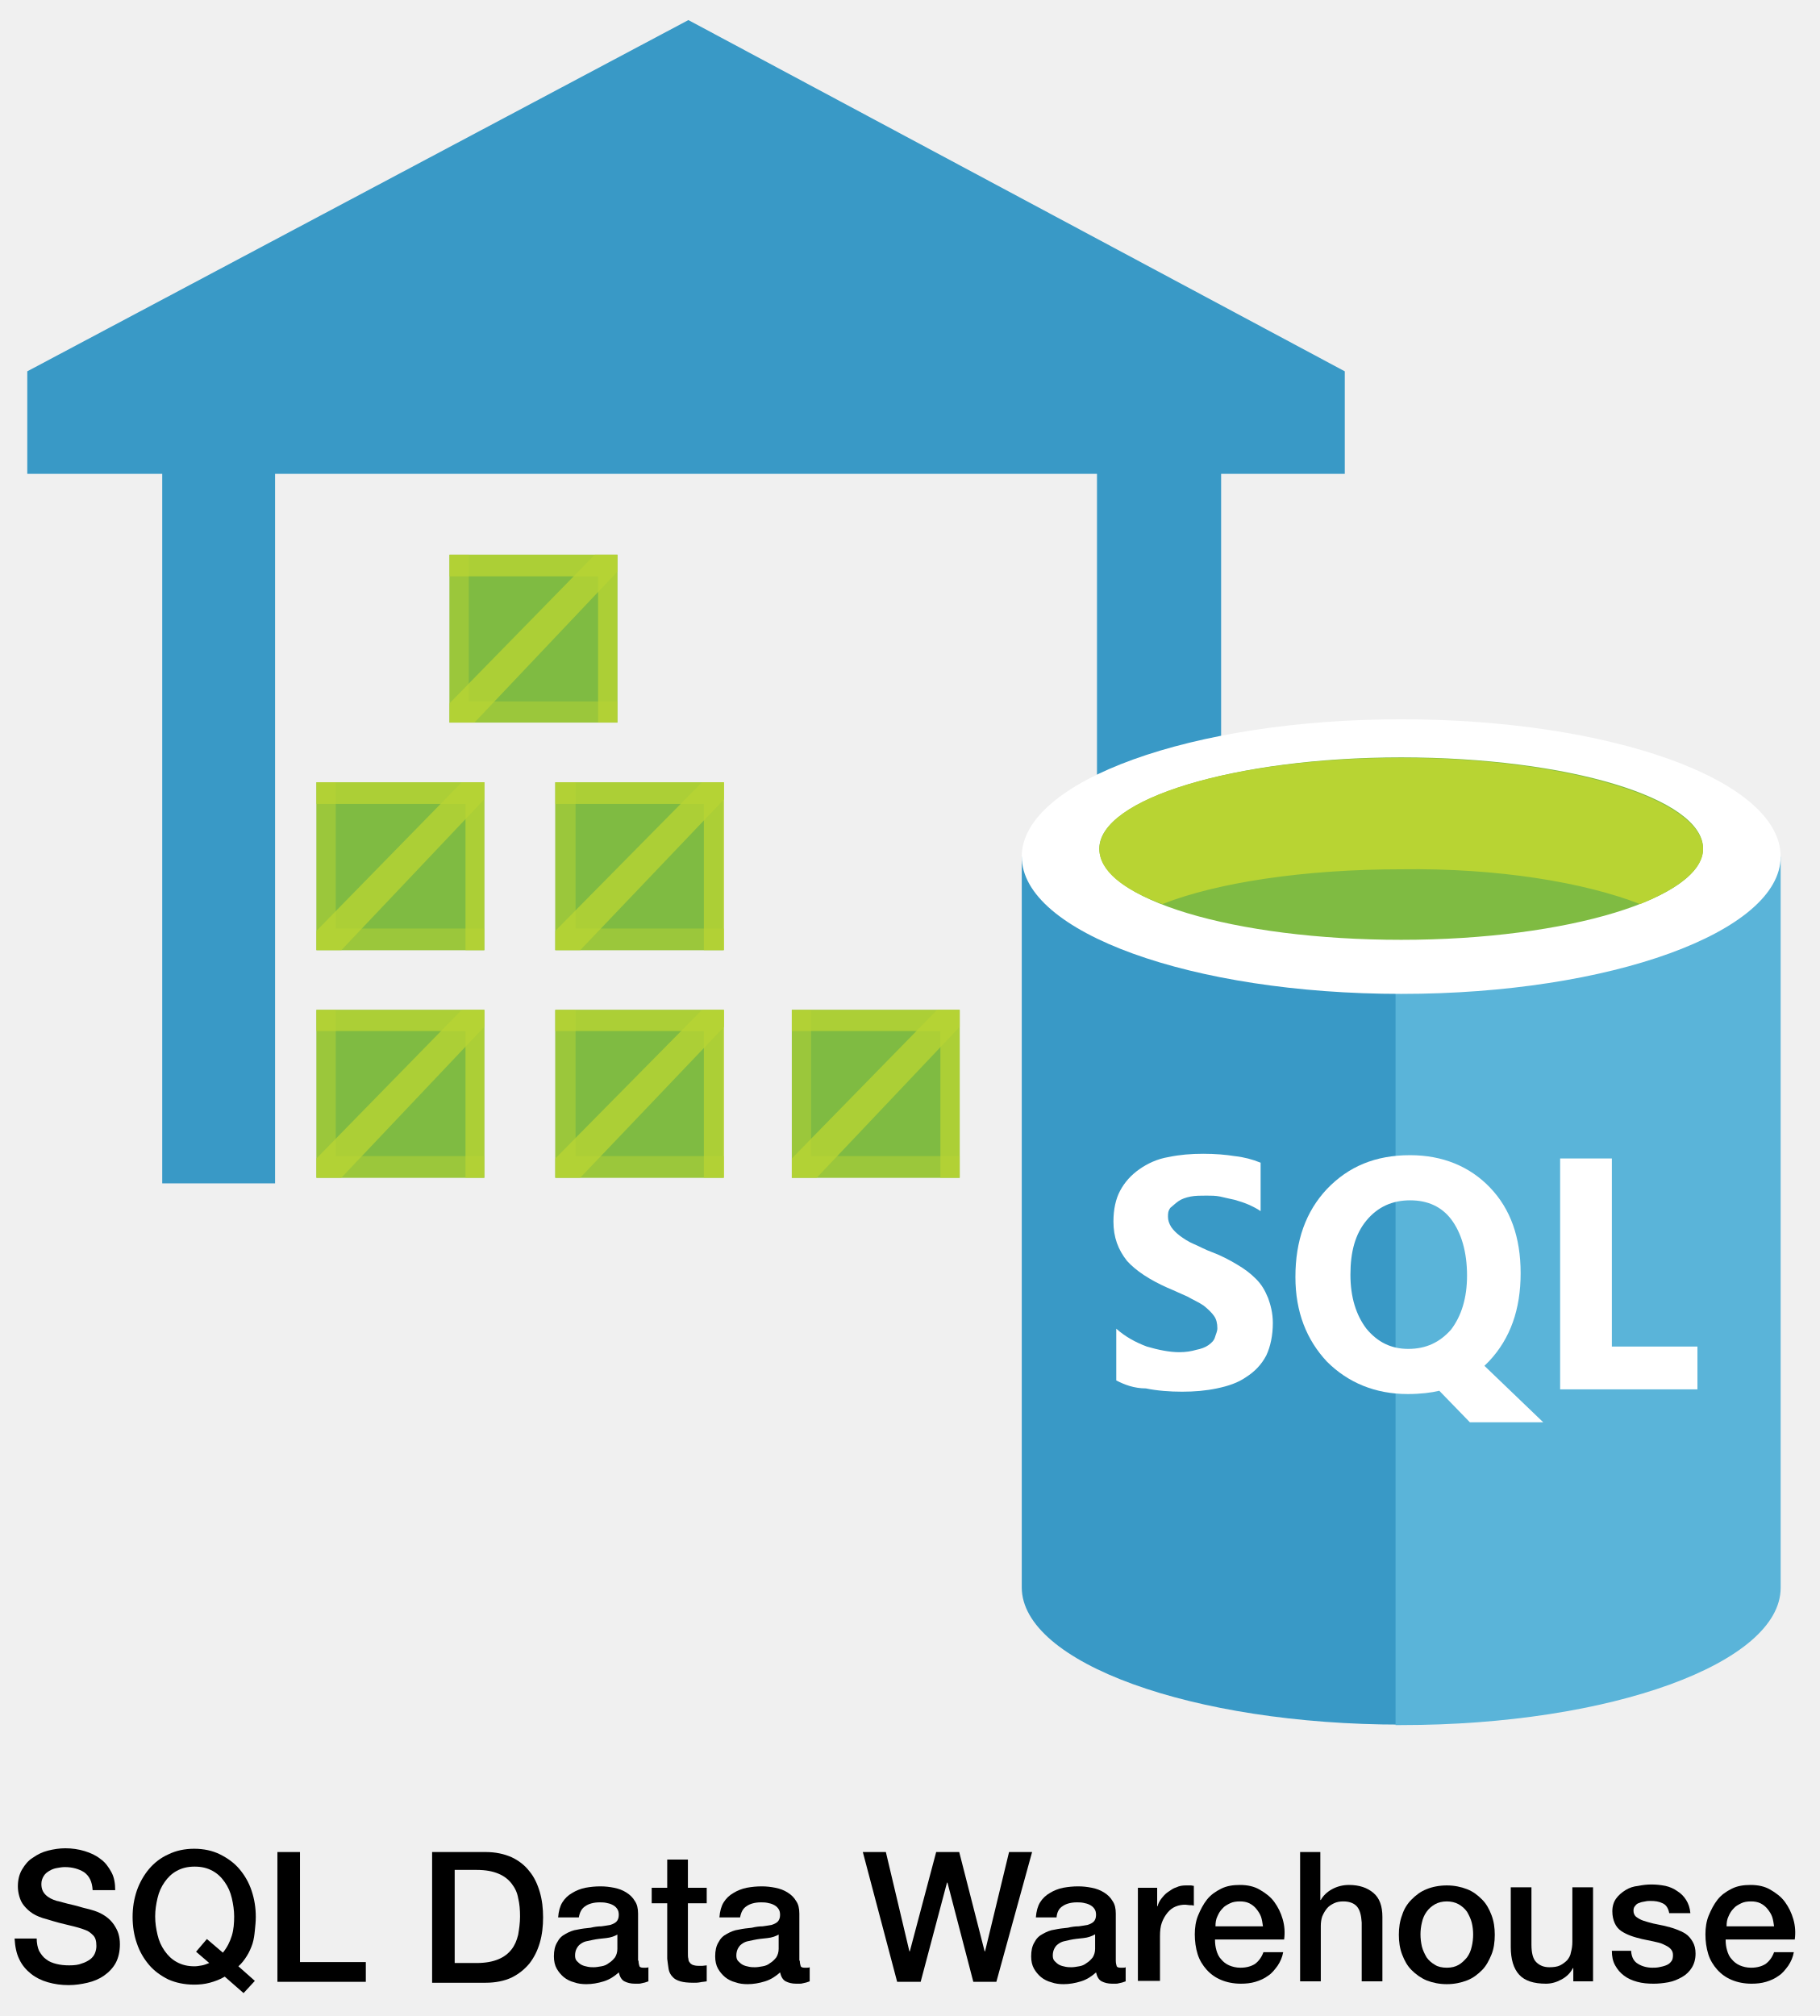
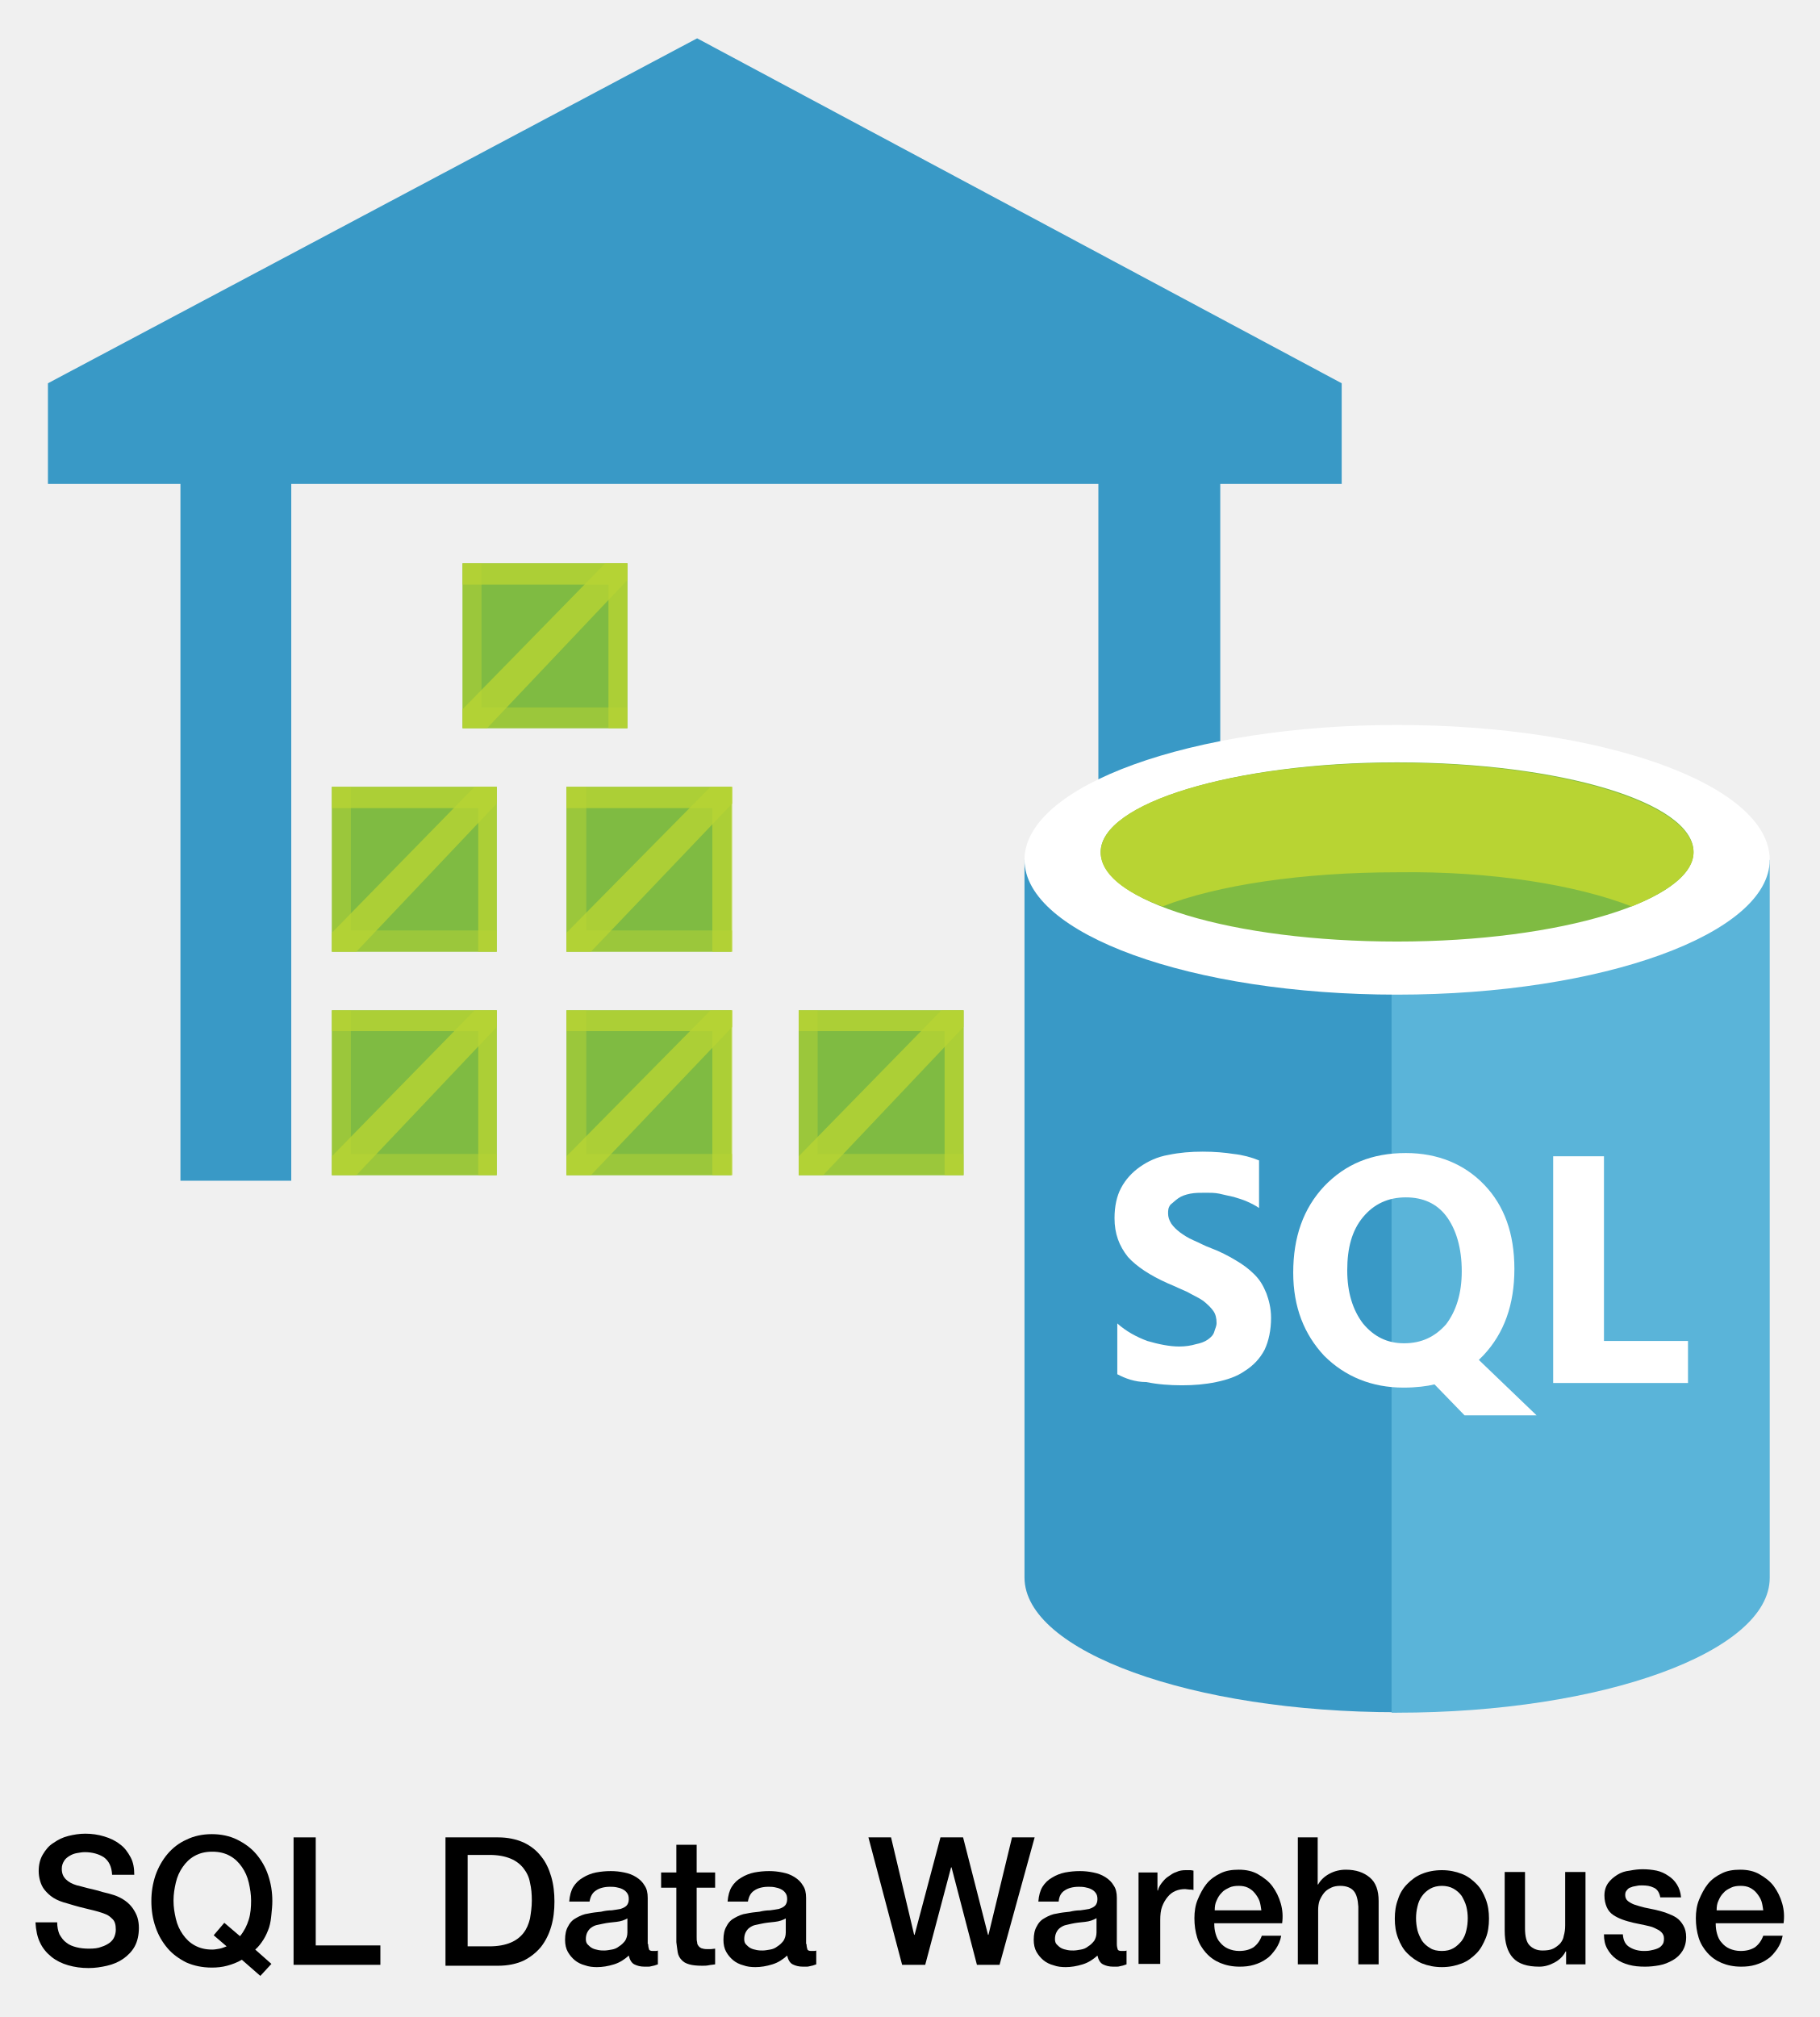
- <svg xmlns="http://www.w3.org/2000/svg" version="1.1" id="Layer_1" x="0px" y="0px" viewBox="7 0.63 387 428.74" style="enable-background:new 0 0 400 437;" xml:space="preserve">
+ <svg xmlns="http://www.w3.org/2000/svg" version="1.1" id="Layer_1" x="0px" y="0px" viewBox="2.42 -3.4 394.16 436.8" style="enable-background:new 0 0 400 437;" xml:space="preserve">
  <style type="text/css">
	.st0{fill:#7FBB42;}
	.st1{fill:#3999C6;}
	.st2{opacity:0.8;fill:#B8D433;enable-background:new    ;}
	.st3{opacity:0.5;fill:#B8D433;enable-background:new    ;}
	.st4{fill:#5AB4D9;}
	.st5{fill:#FFFFFF;}
	.st6{fill:#B8D433;}
</style>
  <g id="Layer_4">
    <rect x="102.6" y="118.6" class="st0" width="35.7" height="35.7" />
    <rect x="74.3" y="215.4" class="st0" width="35.7" height="35.7" />
    <rect x="125.1" y="215.4" class="st0" width="35.7" height="35.7" />
    <rect x="175.4" y="215.4" class="st0" width="35.7" height="35.7" />
    <rect x="74.3" y="167" class="st0" width="35.7" height="35.7" />
    <rect x="125.1" y="167" class="st0" width="35.7" height="35.7" />
    <polygon class="st1" points="153.4,4.9 12.8,79.6 12.8,101.4 41.5,101.4 41.5,252.3 65.5,252.3 65.5,101.4 240.3,101.4 &#10;&#09;&#09;240.3,242.7 266.7,242.7 266.7,101.4 293,101.4 293,79.6 &#09;" />
    <polygon class="st2" points="138.3,154.3 134.2,154.3 134.2,123.2 102.6,123.2 102.6,118.6 138.3,118.6 &#09;" />
    <polygon class="st3" points="102.6,118.6 106.7,118.6 106.7,149.8 138.3,149.8 138.3,154.3 102.6,154.3 &#09;" />
    <polygon class="st2" points="110,202.7 106,202.7 106,171.6 74.3,171.6 74.3,167 110,167 &#09;" />
    <polygon class="st3" points="74.3,167 78.4,167 78.4,198.1 110,198.1 110,202.7 74.3,202.7 &#09;" />
    <polygon class="st2" points="161,202.7 156.7,202.7 156.7,171.6 125.1,171.6 125.1,167 161,167 &#09;" />
    <polygon class="st3" points="125.1,167 129.4,167 129.4,198.1 161,198.1 161,202.7 125.1,202.7 &#09;" />
    <polygon class="st2" points="110,251.1 106,251.1 106,219.9 74.3,219.9 74.3,215.4 110,215.4 &#09;" />
    <polygon class="st3" points="74.3,215.4 78.4,215.4 78.4,246.5 110,246.5 110,251.1 74.3,251.1 &#09;" />
    <polygon class="st2" points="161,251.1 156.7,251.1 156.7,219.9 125.1,219.9 125.1,215.4 161,215.4 &#09;" />
    <polygon class="st3" points="125.1,215.4 129.4,215.4 129.4,246.5 161,246.5 161,251.1 125.1,251.1 &#09;" />
    <polygon class="st2" points="211.1,251.1 207,251.1 207,219.9 175.4,219.9 175.4,215.4 211.1,215.4 &#09;" />
    <polygon class="st3" points="175.4,215.4 179.5,215.4 179.5,246.5 211.1,246.5 211.1,251.1 175.4,251.1 &#09;" />
    <polygon class="st2" points="107.9,154.3 102.6,154.3 102.6,150.2 133.5,118.6 138.3,118.6 138.3,122.2 &#09;" />
    <polygon class="st2" points="130.4,202.7 125.1,202.7 125.1,198.6 156.3,167 161,167 161,170.6 &#09;" />
    <polygon class="st2" points="79.6,202.7 74.3,202.7 74.3,198.6 105.2,167 110,167 110,170.6 &#09;" />
    <polygon class="st2" points="79.6,251.1 74.3,251.1 74.3,247 105.2,215.4 110,215.4 110,219 &#09;" />
    <polygon class="st2" points="130.4,251.1 125.1,251.1 125.1,247 156.3,215.4 161,215.4 161,219 &#09;" />
    <polygon class="st2" points="180.7,251.1 175.4,251.1 175.4,247 206.3,215.4 211.1,215.4 211.1,219 &#09;" />
    <g>
      <path class="st1" d="M224.3,182.8v155.4c0,16,36.2,29.2,80.7,29.2V182.8H224.3z" />
      <path class="st4" d="M303.8,367.5h1.2c44.6,0,80.7-13.2,80.7-29.2V182.8h-81.9L303.8,367.5L303.8,367.5z" />
      <path class="st5" d="M385.7,182.8c0,16-36.2,29.2-80.7,29.2s-80.7-13.1-80.7-29.2s36.2-29.2,80.7-29.2S385.7,166.5,385.7,182.8" />
      <path class="st0" d="M369.2,181.1c0,10.5-28.7,19.4-64.2,19.4s-64.2-8.6-64.2-19.4c0-10.5,28.7-19.4,64.2-19.4    S369.2,170.4,369.2,181.1" />
      <path class="st6" d="M355.8,192.9c8.4-3.4,13.4-7.4,13.4-11.7c0-10.5-28.7-19.4-64.2-19.4s-64.2,8.6-64.2,19.4    c0,4.6,5,8.6,13.4,11.7c11.7-4.6,30.2-7.4,50.8-7.4C325.6,185.2,344,188.3,355.8,192.9" />
      <g>
        <path class="st5" d="M244.4,294.2v-11c1.9,1.7,4.1,2.9,6.5,3.8c2.4,0.7,4.8,1.2,6.9,1.2c1.4,0,2.6-0.2,3.6-0.5     c1-0.2,1.9-0.5,2.6-1s1.2-1,1.4-1.7c0.2-0.7,0.5-1.2,0.5-1.9c0-1-0.2-1.9-0.7-2.6s-1.2-1.4-2.2-2.2c-1-0.7-2.2-1.2-3.4-1.9     c-1.2-0.5-2.6-1.2-4.3-1.9c-3.8-1.7-6.7-3.6-8.6-5.7c-1.9-2.4-2.9-5-2.9-8.4c0-2.6,0.5-4.8,1.4-6.5c1-1.9,2.4-3.4,4.1-4.6     c1.7-1.2,3.8-2.2,6.2-2.6c2.4-0.5,4.8-0.7,7.4-0.7s4.8,0.2,6.7,0.5c1.9,0.2,3.8,0.7,5.5,1.4v10.3c-0.7-0.5-1.7-1-2.6-1.4     s-1.9-0.7-2.9-1c-1-0.2-2.2-0.5-3.1-0.7c-1-0.2-1.9-0.2-2.9-0.2c-1.2,0-2.4,0-3.4,0.2s-1.9,0.5-2.6,1s-1.2,1-1.7,1.4     c-0.5,0.7-0.5,1.2-0.5,1.9s0.2,1.4,0.7,2.2c0.5,0.7,1,1.2,1.9,1.9c0.7,0.5,1.7,1.2,2.9,1.7s2.4,1.2,3.8,1.7     c1.9,0.7,3.8,1.7,5.3,2.6c1.7,1,2.9,1.9,4.1,3.1s1.9,2.4,2.6,4.1c0.5,1.4,1,3.1,1,5.3c0,2.6-0.5,5-1.4,6.9     c-1,1.9-2.4,3.4-4.3,4.6c-1.7,1.2-3.8,1.9-6.2,2.4s-4.8,0.7-7.4,0.7s-5.3-0.2-7.7-0.7C248.2,295.9,246.1,295.1,244.4,294.2z" />
        <path class="st5" d="M306.4,297.1c-6.9,0-12.7-2.4-17.2-6.9c-4.3-4.6-6.7-10.5-6.7-18c0-7.7,2.2-13.9,6.7-18.7     c4.6-4.8,10.3-7.2,17.7-7.2c6.9,0,12.7,2.4,17,6.9s6.5,10.5,6.5,18.2s-2.2,13.9-6.7,18.7c-0.2,0.2-0.2,0.2-0.5,0.5     c-0.2,0.2-0.2,0.2-0.5,0.5l12.5,12h-15.6l-6.5-6.7C311.5,296.8,309.1,297.1,306.4,297.1z M306.9,255.9c-3.8,0-6.9,1.4-9.3,4.3     s-3.4,6.7-3.4,11.5s1.2,8.6,3.4,11.5c2.4,2.9,5.3,4.3,8.9,4.3c3.8,0,6.7-1.4,9.1-4.1c2.2-2.9,3.4-6.7,3.4-11.5     c0-5-1.2-9.1-3.4-12C313.6,257.3,310.7,255.9,306.9,255.9z" />
        <path class="st5" d="M368,296.1h-29.2V247h11v40H368V296.1L368,296.1z" />
      </g>
    </g>
  </g>
  <g>
    <path d="M14.8,412.8c0,1.1,0.2,2,0.5,2.7c0.4,0.7,0.9,1.4,1.5,1.8c0.6,0.5,1.4,0.8,2.2,1s1.7,0.3,2.7,0.3c1.1,0,2-0.1,2.7-0.4   c0.7-0.2,1.4-0.6,1.8-0.9c0.5-0.4,0.8-0.8,1-1.3c0.2-0.5,0.3-1,0.3-1.5c0-1.1-0.2-1.8-0.7-2.3c-0.5-0.5-1-0.9-1.6-1.1   c-1-0.4-2.1-0.7-3.4-1c-1.3-0.3-2.9-0.7-4.8-1.3c-1.2-0.3-2.2-0.7-3-1.2c-0.8-0.5-1.4-1.1-1.9-1.7c-0.5-0.6-0.8-1.3-1-2   s-0.3-1.4-0.3-2.1c0-1.4,0.3-2.6,0.9-3.6c0.6-1,1.3-1.9,2.3-2.5c1-0.7,2-1.2,3.2-1.5c1.2-0.3,2.4-0.5,3.7-0.5   c1.4,0,2.8,0.2,4.1,0.6c1.3,0.4,2.4,0.9,3.4,1.7c1,0.7,1.7,1.7,2.3,2.8c0.6,1.1,0.8,2.4,0.8,3.8h-4.8c-0.1-1.8-0.7-3-1.8-3.8   c-1.1-0.7-2.5-1.1-4.1-1.1c-0.6,0-1.1,0.1-1.7,0.2c-0.6,0.1-1.1,0.3-1.6,0.6c-0.5,0.3-0.9,0.6-1.2,1.1s-0.5,1-0.5,1.7   c0,1,0.3,1.7,0.9,2.3c0.6,0.6,1.4,1,2.4,1.3c0.1,0,0.5,0.1,1.2,0.3c0.7,0.2,1.5,0.4,2.4,0.6c0.9,0.2,1.7,0.5,2.6,0.7   s1.4,0.4,1.8,0.5c0.9,0.3,1.7,0.7,2.4,1.2c0.7,0.5,1.2,1,1.7,1.7c0.4,0.6,0.8,1.3,1,2c0.2,0.7,0.3,1.4,0.3,2.2c0,1.5-0.3,2.9-0.9,4   c-0.6,1.1-1.5,2-2.5,2.7c-1,0.7-2.2,1.2-3.5,1.5s-2.6,0.5-4,0.5c-1.6,0-3-0.2-4.4-0.6s-2.6-1-3.6-1.8c-1-0.8-1.9-1.8-2.5-3.1   c-0.6-1.2-0.9-2.7-1-4.4H14.8z" />
    <path d="M61.2,421.9l-2.4,2.6l-4-3.5c-1,0.6-2.1,1-3.2,1.3c-1.1,0.3-2.2,0.4-3.3,0.4c-2.1,0-3.9-0.4-5.5-1.1   c-1.6-0.8-3-1.8-4.1-3.1c-1.1-1.3-2-2.8-2.6-4.6c-0.6-1.7-0.9-3.6-0.9-5.6c0-2,0.3-3.8,0.9-5.6c0.6-1.7,1.5-3.3,2.6-4.6   c1.1-1.3,2.5-2.4,4.1-3.1c1.6-0.8,3.5-1.2,5.5-1.2s3.9,0.4,5.5,1.2c1.6,0.8,3,1.8,4.1,3.1c1.1,1.3,2,2.8,2.6,4.6   c0.6,1.8,0.9,3.6,0.9,5.6c0,1-0.1,1.9-0.2,2.9S61,413,60.7,414c-0.3,0.9-0.7,1.8-1.2,2.6c-0.5,0.8-1.1,1.6-1.8,2.2L61.2,421.9z    M48.7,415.7L51,413l3.4,2.9c0.9-1.1,1.5-2.3,1.9-3.6c0.4-1.3,0.5-2.7,0.5-4.1c0-1.3-0.2-2.6-0.5-3.9c-0.3-1.3-0.8-2.4-1.5-3.4   c-0.7-1-1.5-1.8-2.6-2.4c-1.1-0.6-2.3-0.9-3.8-0.9s-2.7,0.3-3.8,0.9c-1.1,0.6-1.9,1.4-2.6,2.4c-0.7,1-1.2,2.1-1.5,3.4   c-0.3,1.3-0.5,2.5-0.5,3.9s0.2,2.6,0.5,3.9c0.3,1.3,0.8,2.4,1.5,3.4s1.5,1.8,2.6,2.4s2.3,0.9,3.8,0.9c0.5,0,1-0.1,1.6-0.2   c0.5-0.1,1-0.3,1.5-0.5L48.7,415.7z" />
    <path d="M66,394.5h4.8v23.4h14v4.2H66V394.5z" />
    <path d="M98.9,394.5h11.4c2.1,0,3.9,0.4,5.5,1.1c1.5,0.7,2.8,1.7,3.8,3c1,1.2,1.7,2.7,2.2,4.4c0.5,1.7,0.7,3.5,0.7,5.4   c0,1.9-0.2,3.7-0.7,5.4c-0.5,1.7-1.2,3.1-2.2,4.4c-1,1.2-2.2,2.2-3.8,3c-1.5,0.7-3.4,1.1-5.5,1.1H98.9V394.5z M103.7,418.1h4.7   c1.9,0,3.4-0.3,4.6-0.8c1.2-0.5,2.1-1.2,2.8-2.1c0.7-0.9,1.1-1.9,1.4-3.1c0.2-1.2,0.4-2.5,0.4-3.9c0-1.4-0.1-2.7-0.4-3.9   c-0.2-1.2-0.7-2.2-1.4-3.1c-0.7-0.9-1.6-1.6-2.8-2.1c-1.2-0.5-2.7-0.8-4.6-0.8h-4.7V418.1z" />
    <path d="M142.8,417.6c0,0.5,0.1,0.9,0.2,1.2c0.1,0.2,0.4,0.3,0.8,0.3c0.1,0,0.3,0,0.5,0c0.2,0,0.4,0,0.6-0.1v3   c-0.2,0.1-0.4,0.1-0.6,0.2c-0.2,0.1-0.5,0.1-0.8,0.2c-0.3,0.1-0.5,0.1-0.8,0.1c-0.3,0-0.5,0-0.7,0c-0.9,0-1.6-0.2-2.2-0.5   s-1-1-1.2-1.9c-0.9,0.8-1.9,1.5-3.2,1.9c-1.3,0.4-2.5,0.6-3.7,0.6c-0.9,0-1.8-0.1-2.6-0.4c-0.8-0.2-1.6-0.6-2.2-1.1   c-0.6-0.5-1.1-1.1-1.5-1.8c-0.4-0.7-0.6-1.6-0.6-2.6c0-1.2,0.2-2.2,0.7-3c0.4-0.8,1-1.4,1.8-1.8c0.7-0.4,1.6-0.8,2.5-0.9   c0.9-0.2,1.8-0.3,2.8-0.4c0.8-0.2,1.6-0.3,2.3-0.3c0.7-0.1,1.4-0.2,1.9-0.3c0.6-0.2,1-0.4,1.3-0.7c0.3-0.3,0.5-0.8,0.5-1.4   c0-0.6-0.1-1-0.4-1.4c-0.3-0.4-0.6-0.6-1-0.8c-0.4-0.2-0.8-0.3-1.3-0.4c-0.5-0.1-1-0.1-1.4-0.1c-1.2,0-2.3,0.3-3,0.8   c-0.8,0.5-1.2,1.3-1.4,2.4h-4.4c0.1-1.3,0.4-2.4,0.9-3.2c0.5-0.8,1.2-1.5,2.1-2c0.8-0.5,1.8-0.9,2.8-1.1c1.1-0.2,2.1-0.3,3.2-0.3   c1,0,1.9,0.1,2.9,0.3c1,0.2,1.8,0.5,2.6,1c0.8,0.5,1.4,1.1,1.8,1.8c0.5,0.7,0.7,1.6,0.7,2.7V417.6z M138.4,412   c-0.7,0.4-1.5,0.7-2.5,0.8c-1,0.1-2,0.2-2.9,0.4c-0.5,0.1-0.9,0.2-1.4,0.3c-0.4,0.1-0.8,0.3-1.2,0.6c-0.3,0.2-0.6,0.6-0.8,1   c-0.2,0.4-0.3,0.9-0.3,1.4c0,0.5,0.1,0.9,0.4,1.2c0.3,0.3,0.6,0.6,1,0.8c0.4,0.2,0.8,0.3,1.3,0.4c0.5,0.1,0.9,0.1,1.3,0.1   c0.5,0,1-0.1,1.6-0.2c0.6-0.1,1.1-0.3,1.6-0.7c0.5-0.3,0.9-0.7,1.3-1.2c0.3-0.5,0.5-1.1,0.5-1.8V412z" />
    <path d="M145.6,402.1h3.3v-6h4.4v6h4v3.3h-4V416c0,0.5,0,0.9,0.1,1.2c0,0.3,0.1,0.6,0.3,0.8c0.1,0.2,0.4,0.4,0.6,0.5   c0.3,0.1,0.7,0.2,1.2,0.2c0.3,0,0.6,0,0.9,0s0.6-0.1,0.9-0.1v3.4c-0.5,0.1-1,0.1-1.4,0.2c-0.5,0.1-0.9,0.1-1.4,0.1   c-1.2,0-2.1-0.1-2.8-0.3c-0.7-0.2-1.3-0.5-1.7-1c-0.4-0.4-0.7-1-0.8-1.6c-0.1-0.6-0.2-1.4-0.3-2.2v-11.8h-3.3V402.1z" />
    <path d="M177.1,417.6c0,0.5,0.1,0.9,0.2,1.2c0.1,0.2,0.4,0.3,0.8,0.3c0.1,0,0.3,0,0.5,0c0.2,0,0.4,0,0.6-0.1v3   c-0.2,0.1-0.4,0.1-0.6,0.2c-0.2,0.1-0.5,0.1-0.8,0.2c-0.3,0.1-0.5,0.1-0.8,0.1c-0.3,0-0.5,0-0.7,0c-0.9,0-1.6-0.2-2.2-0.5   s-1-1-1.2-1.9c-0.9,0.8-1.9,1.5-3.2,1.9c-1.3,0.4-2.5,0.6-3.7,0.6c-0.9,0-1.8-0.1-2.6-0.4c-0.8-0.2-1.6-0.6-2.2-1.1   c-0.6-0.5-1.1-1.1-1.5-1.8c-0.4-0.7-0.6-1.6-0.6-2.6c0-1.2,0.2-2.2,0.7-3c0.4-0.8,1-1.4,1.8-1.8c0.7-0.4,1.6-0.8,2.5-0.9   c0.9-0.2,1.8-0.3,2.8-0.4c0.8-0.2,1.6-0.3,2.3-0.3c0.7-0.1,1.4-0.2,1.9-0.3c0.6-0.2,1-0.4,1.3-0.7c0.3-0.3,0.5-0.8,0.5-1.4   c0-0.6-0.1-1-0.4-1.4c-0.3-0.4-0.6-0.6-1-0.8c-0.4-0.2-0.8-0.3-1.3-0.4c-0.5-0.1-1-0.1-1.4-0.1c-1.2,0-2.3,0.3-3,0.8   c-0.8,0.5-1.2,1.3-1.4,2.4h-4.4c0.1-1.3,0.4-2.4,0.9-3.2c0.5-0.8,1.2-1.5,2.1-2c0.8-0.5,1.8-0.9,2.8-1.1c1.1-0.2,2.1-0.3,3.2-0.3   c1,0,1.9,0.1,2.9,0.3c1,0.2,1.8,0.5,2.6,1c0.8,0.5,1.4,1.1,1.8,1.8c0.5,0.7,0.7,1.6,0.7,2.7V417.6z M172.7,412   c-0.7,0.4-1.5,0.7-2.5,0.8c-1,0.1-2,0.2-2.9,0.4c-0.5,0.1-0.9,0.2-1.4,0.3c-0.4,0.1-0.8,0.3-1.2,0.6c-0.3,0.2-0.6,0.6-0.8,1   c-0.2,0.4-0.3,0.9-0.3,1.4c0,0.5,0.1,0.9,0.4,1.2c0.3,0.3,0.6,0.6,1,0.8c0.4,0.2,0.8,0.3,1.3,0.4c0.5,0.1,0.9,0.1,1.3,0.1   c0.5,0,1-0.1,1.6-0.2c0.6-0.1,1.1-0.3,1.6-0.7c0.5-0.3,0.9-0.7,1.3-1.2c0.3-0.5,0.5-1.1,0.5-1.8V412z" />
    <path d="M190.5,394.5h4.9l5,21.1h0.1l5.6-21.1h4.9l5.4,21.1h0.1l5.1-21.1h4.9l-7.6,27.6H214l-5.5-21.1h-0.1l-5.6,21.1h-5   L190.5,394.5z" />
    <path d="M244.3,417.6c0,0.5,0.1,0.9,0.2,1.2c0.1,0.2,0.4,0.3,0.8,0.3c0.1,0,0.3,0,0.5,0c0.2,0,0.4,0,0.6-0.1v3   c-0.2,0.1-0.4,0.1-0.6,0.2s-0.5,0.1-0.8,0.2c-0.3,0.1-0.5,0.1-0.8,0.1c-0.3,0-0.5,0-0.7,0c-0.9,0-1.6-0.2-2.2-0.5s-1-1-1.2-1.9   c-0.9,0.8-1.9,1.5-3.2,1.9c-1.3,0.4-2.5,0.6-3.7,0.6c-0.9,0-1.8-0.1-2.6-0.4c-0.8-0.2-1.6-0.6-2.2-1.1c-0.6-0.5-1.1-1.1-1.5-1.8   c-0.4-0.7-0.6-1.6-0.6-2.6c0-1.2,0.2-2.2,0.7-3c0.4-0.8,1-1.4,1.8-1.8c0.7-0.4,1.6-0.8,2.5-0.9c0.9-0.2,1.8-0.3,2.8-0.4   c0.8-0.2,1.6-0.3,2.3-0.3c0.7-0.1,1.4-0.2,1.9-0.3c0.6-0.2,1-0.4,1.3-0.7c0.3-0.3,0.5-0.8,0.5-1.4c0-0.6-0.1-1-0.4-1.4   c-0.3-0.4-0.6-0.6-1-0.8c-0.4-0.2-0.8-0.3-1.3-0.4s-1-0.1-1.4-0.1c-1.2,0-2.3,0.3-3,0.8c-0.8,0.5-1.2,1.3-1.3,2.4h-4.4   c0.1-1.3,0.4-2.4,0.9-3.2c0.5-0.8,1.2-1.5,2.1-2c0.8-0.5,1.8-0.9,2.8-1.1c1.1-0.2,2.1-0.3,3.2-0.3c1,0,1.9,0.1,2.9,0.3   c1,0.2,1.8,0.5,2.6,1c0.8,0.5,1.4,1.1,1.8,1.8c0.5,0.7,0.7,1.6,0.7,2.7V417.6z M239.9,412c-0.7,0.4-1.5,0.7-2.5,0.8   c-1,0.1-2,0.2-2.9,0.4c-0.5,0.1-0.9,0.2-1.3,0.3c-0.4,0.1-0.8,0.3-1.2,0.6s-0.6,0.6-0.8,1c-0.2,0.4-0.3,0.9-0.3,1.4   c0,0.5,0.1,0.9,0.4,1.2s0.6,0.6,1,0.8c0.4,0.2,0.8,0.3,1.3,0.4c0.5,0.1,0.9,0.1,1.3,0.1c0.5,0,1-0.1,1.6-0.2   c0.6-0.1,1.1-0.3,1.6-0.7c0.5-0.3,0.9-0.7,1.3-1.2c0.3-0.5,0.5-1.1,0.5-1.8V412z" />
    <path d="M249,402.1h4.1v3.9h0.1c0.1-0.5,0.4-1.1,0.8-1.6c0.4-0.5,0.8-1,1.4-1.4s1.1-0.8,1.8-1c0.6-0.3,1.3-0.4,2-0.4   c0.5,0,0.9,0,1.1,0c0.2,0,0.4,0.1,0.6,0.1v4.2c-0.3-0.1-0.6-0.1-0.9-0.1c-0.3,0-0.6-0.1-0.9-0.1c-0.7,0-1.4,0.1-2.1,0.4   c-0.7,0.3-1.2,0.7-1.7,1.3c-0.5,0.6-0.9,1.3-1.2,2.1c-0.3,0.8-0.4,1.8-0.4,2.9v9.5H249V402.1z" />
    <path d="M265.4,413.2c0,0.8,0.1,1.5,0.3,2.2c0.2,0.7,0.5,1.4,1,1.9c0.4,0.5,1,1,1.7,1.3c0.7,0.3,1.5,0.5,2.4,0.5   c1.3,0,2.3-0.3,3.1-0.8c0.8-0.6,1.4-1.4,1.8-2.5h4.2c-0.2,1.1-0.6,2-1.2,2.9c-0.6,0.8-1.2,1.6-2,2.1c-0.8,0.6-1.7,1-2.7,1.3   c-1,0.3-2,0.4-3.1,0.4c-1.6,0-3-0.3-4.2-0.8s-2.2-1.2-3.1-2.2c-0.8-0.9-1.5-2-1.9-3.3c-0.4-1.3-0.6-2.7-0.6-4.2   c0-1.4,0.2-2.8,0.7-4s1.1-2.4,1.9-3.4s1.8-1.7,3-2.3c1.2-0.6,2.5-0.8,4-0.8c1.6,0,3,0.3,4.2,1c1.2,0.7,2.3,1.5,3.1,2.6   c0.8,1.1,1.4,2.3,1.8,3.7c0.4,1.4,0.5,2.8,0.3,4.3H265.4z M275.6,410.3c-0.1-0.7-0.2-1.4-0.4-2c-0.2-0.6-0.6-1.2-1-1.7   c-0.4-0.5-0.9-0.9-1.5-1.2c-0.6-0.3-1.3-0.4-2-0.4c-0.8,0-1.5,0.1-2.1,0.4c-0.6,0.3-1.2,0.6-1.6,1.1c-0.5,0.5-0.8,1-1.1,1.7   c-0.3,0.6-0.4,1.3-0.4,2.1H275.6z" />
    <path d="M283.4,394.5h4.4v10.2h0.1c0.5-0.9,1.3-1.7,2.4-2.3c1.1-0.6,2.3-0.9,3.6-0.9c2.2,0,3.9,0.6,5.2,1.7   c1.3,1.1,1.9,2.8,1.9,5.1V422h-4.4v-12.5c-0.1-1.6-0.4-2.7-1-3.4c-0.6-0.7-1.6-1.1-2.9-1.1c-0.7,0-1.4,0.1-2,0.4   c-0.6,0.3-1.1,0.6-1.5,1.1c-0.4,0.5-0.7,1-1,1.7c-0.2,0.6-0.3,1.3-0.3,2V422h-4.4V394.5z" />
    <path d="M314.7,422.6c-1.6,0-3-0.3-4.3-0.8c-1.2-0.5-2.3-1.3-3.2-2.2c-0.9-0.9-1.5-2-2-3.3c-0.5-1.3-0.7-2.7-0.7-4.2   c0-1.5,0.2-2.9,0.7-4.2c0.4-1.3,1.1-2.4,2-3.3c0.9-0.9,1.9-1.7,3.2-2.2c1.2-0.5,2.7-0.8,4.3-0.8s3,0.3,4.3,0.8s2.3,1.3,3.2,2.2   c0.9,0.9,1.5,2,2,3.3c0.5,1.3,0.7,2.7,0.7,4.2c0,1.5-0.2,3-0.7,4.2s-1.1,2.4-2,3.3c-0.9,0.9-1.9,1.7-3.2,2.2   C317.7,422.3,316.3,422.6,314.7,422.6z M314.7,419.1c1,0,1.8-0.2,2.5-0.6c0.7-0.4,1.3-1,1.8-1.6c0.5-0.7,0.8-1.4,1-2.3   c0.2-0.8,0.3-1.7,0.3-2.6c0-0.8-0.1-1.7-0.3-2.5c-0.2-0.8-0.6-1.6-1-2.3c-0.5-0.7-1.1-1.2-1.8-1.6c-0.7-0.4-1.6-0.6-2.5-0.6   s-1.8,0.2-2.5,0.6c-0.7,0.4-1.3,0.9-1.8,1.6s-0.8,1.4-1,2.3c-0.2,0.8-0.3,1.7-0.3,2.5c0,0.9,0.1,1.7,0.3,2.6c0.2,0.8,0.6,1.6,1,2.3   c0.5,0.7,1.1,1.2,1.8,1.6C312.8,418.9,313.7,419.1,314.7,419.1z" />
    <path d="M345.9,422h-4.3v-2.8h-0.1c-0.5,1-1.3,1.8-2.4,2.4c-1.1,0.6-2.2,0.9-3.3,0.9c-2.6,0-4.5-0.6-5.7-1.9   c-1.2-1.3-1.8-3.3-1.8-5.9v-12.7h4.4v12.2c0,1.7,0.3,3,1,3.7s1.6,1.1,2.8,1.1c0.9,0,1.7-0.1,2.3-0.4c0.6-0.3,1.1-0.7,1.5-1.1   c0.4-0.5,0.7-1,0.8-1.7c0.2-0.7,0.3-1.4,0.3-2.2v-11.6h4.4V422z" />
    <path d="M353.9,415.6c0.1,1.3,0.6,2.2,1.5,2.7c0.8,0.5,1.9,0.8,3,0.8c0.4,0,0.9,0,1.4-0.1c0.5-0.1,1-0.2,1.5-0.4   c0.5-0.2,0.8-0.4,1.1-0.8c0.3-0.3,0.4-0.8,0.4-1.4c0-0.6-0.2-1-0.6-1.4c-0.4-0.4-0.9-0.6-1.5-0.9s-1.3-0.4-2.1-0.6   c-0.8-0.2-1.6-0.3-2.4-0.5c-0.8-0.2-1.6-0.4-2.4-0.7c-0.8-0.3-1.4-0.6-2-1s-1.1-1-1.4-1.7s-0.5-1.5-0.5-2.5c0-1.1,0.3-2,0.8-2.7   s1.2-1.3,2-1.8c0.8-0.5,1.7-0.8,2.7-0.9c1-0.2,1.9-0.3,2.8-0.3c1,0,2,0.1,3,0.3c0.9,0.2,1.8,0.6,2.5,1.1c0.8,0.5,1.4,1.1,1.9,1.9   c0.5,0.8,0.8,1.7,0.9,2.8H362c-0.2-1.1-0.7-1.8-1.4-2.1c-0.8-0.4-1.6-0.5-2.6-0.5c-0.3,0-0.7,0-1.1,0.1c-0.4,0.1-0.8,0.1-1.2,0.3   c-0.4,0.1-0.7,0.3-0.9,0.6c-0.3,0.3-0.4,0.6-0.4,1.1c0,0.5,0.2,1,0.6,1.3s0.9,0.6,1.5,0.8c0.6,0.2,1.3,0.4,2.1,0.6s1.6,0.3,2.4,0.5   c0.8,0.2,1.6,0.4,2.4,0.7c0.8,0.3,1.5,0.6,2.1,1c0.6,0.4,1.1,1,1.5,1.7c0.4,0.7,0.6,1.5,0.6,2.5c0,1.2-0.3,2.2-0.8,3   c-0.5,0.8-1.2,1.5-2.1,2c-0.9,0.5-1.8,0.9-2.9,1.1c-1.1,0.2-2.1,0.3-3.1,0.3c-1.3,0-2.4-0.1-3.5-0.4c-1.1-0.3-2-0.7-2.8-1.3   c-0.8-0.6-1.4-1.3-1.9-2.2c-0.5-0.9-0.7-1.9-0.7-3.1H353.9z" />
    <path d="M374,413.2c0,0.8,0.1,1.5,0.3,2.2c0.2,0.7,0.5,1.4,1,1.9c0.4,0.5,1,1,1.7,1.3c0.7,0.3,1.5,0.5,2.4,0.5   c1.3,0,2.3-0.3,3.1-0.8c0.8-0.6,1.4-1.4,1.8-2.5h4.2c-0.2,1.1-0.6,2-1.2,2.9c-0.6,0.8-1.2,1.6-2,2.1c-0.8,0.6-1.7,1-2.7,1.3   c-1,0.3-2,0.4-3.1,0.4c-1.6,0-3-0.3-4.2-0.8s-2.2-1.2-3.1-2.2c-0.8-0.9-1.5-2-1.9-3.3c-0.4-1.3-0.6-2.7-0.6-4.2   c0-1.4,0.2-2.8,0.7-4s1.1-2.4,1.9-3.4s1.8-1.7,3-2.3c1.2-0.6,2.5-0.8,4-0.8c1.6,0,3,0.3,4.2,1c1.2,0.7,2.3,1.5,3.1,2.6   c0.8,1.1,1.4,2.3,1.8,3.7c0.4,1.4,0.5,2.8,0.3,4.3H374z M384.3,410.3c-0.1-0.7-0.2-1.4-0.4-2c-0.2-0.6-0.6-1.2-1-1.7   c-0.4-0.5-0.9-0.9-1.5-1.2c-0.6-0.3-1.3-0.4-2-0.4c-0.8,0-1.5,0.1-2.1,0.4c-0.6,0.3-1.2,0.6-1.6,1.1c-0.5,0.5-0.8,1-1.1,1.7   c-0.3,0.6-0.4,1.3-0.4,2.1H384.3z" />
  </g>
</svg>
